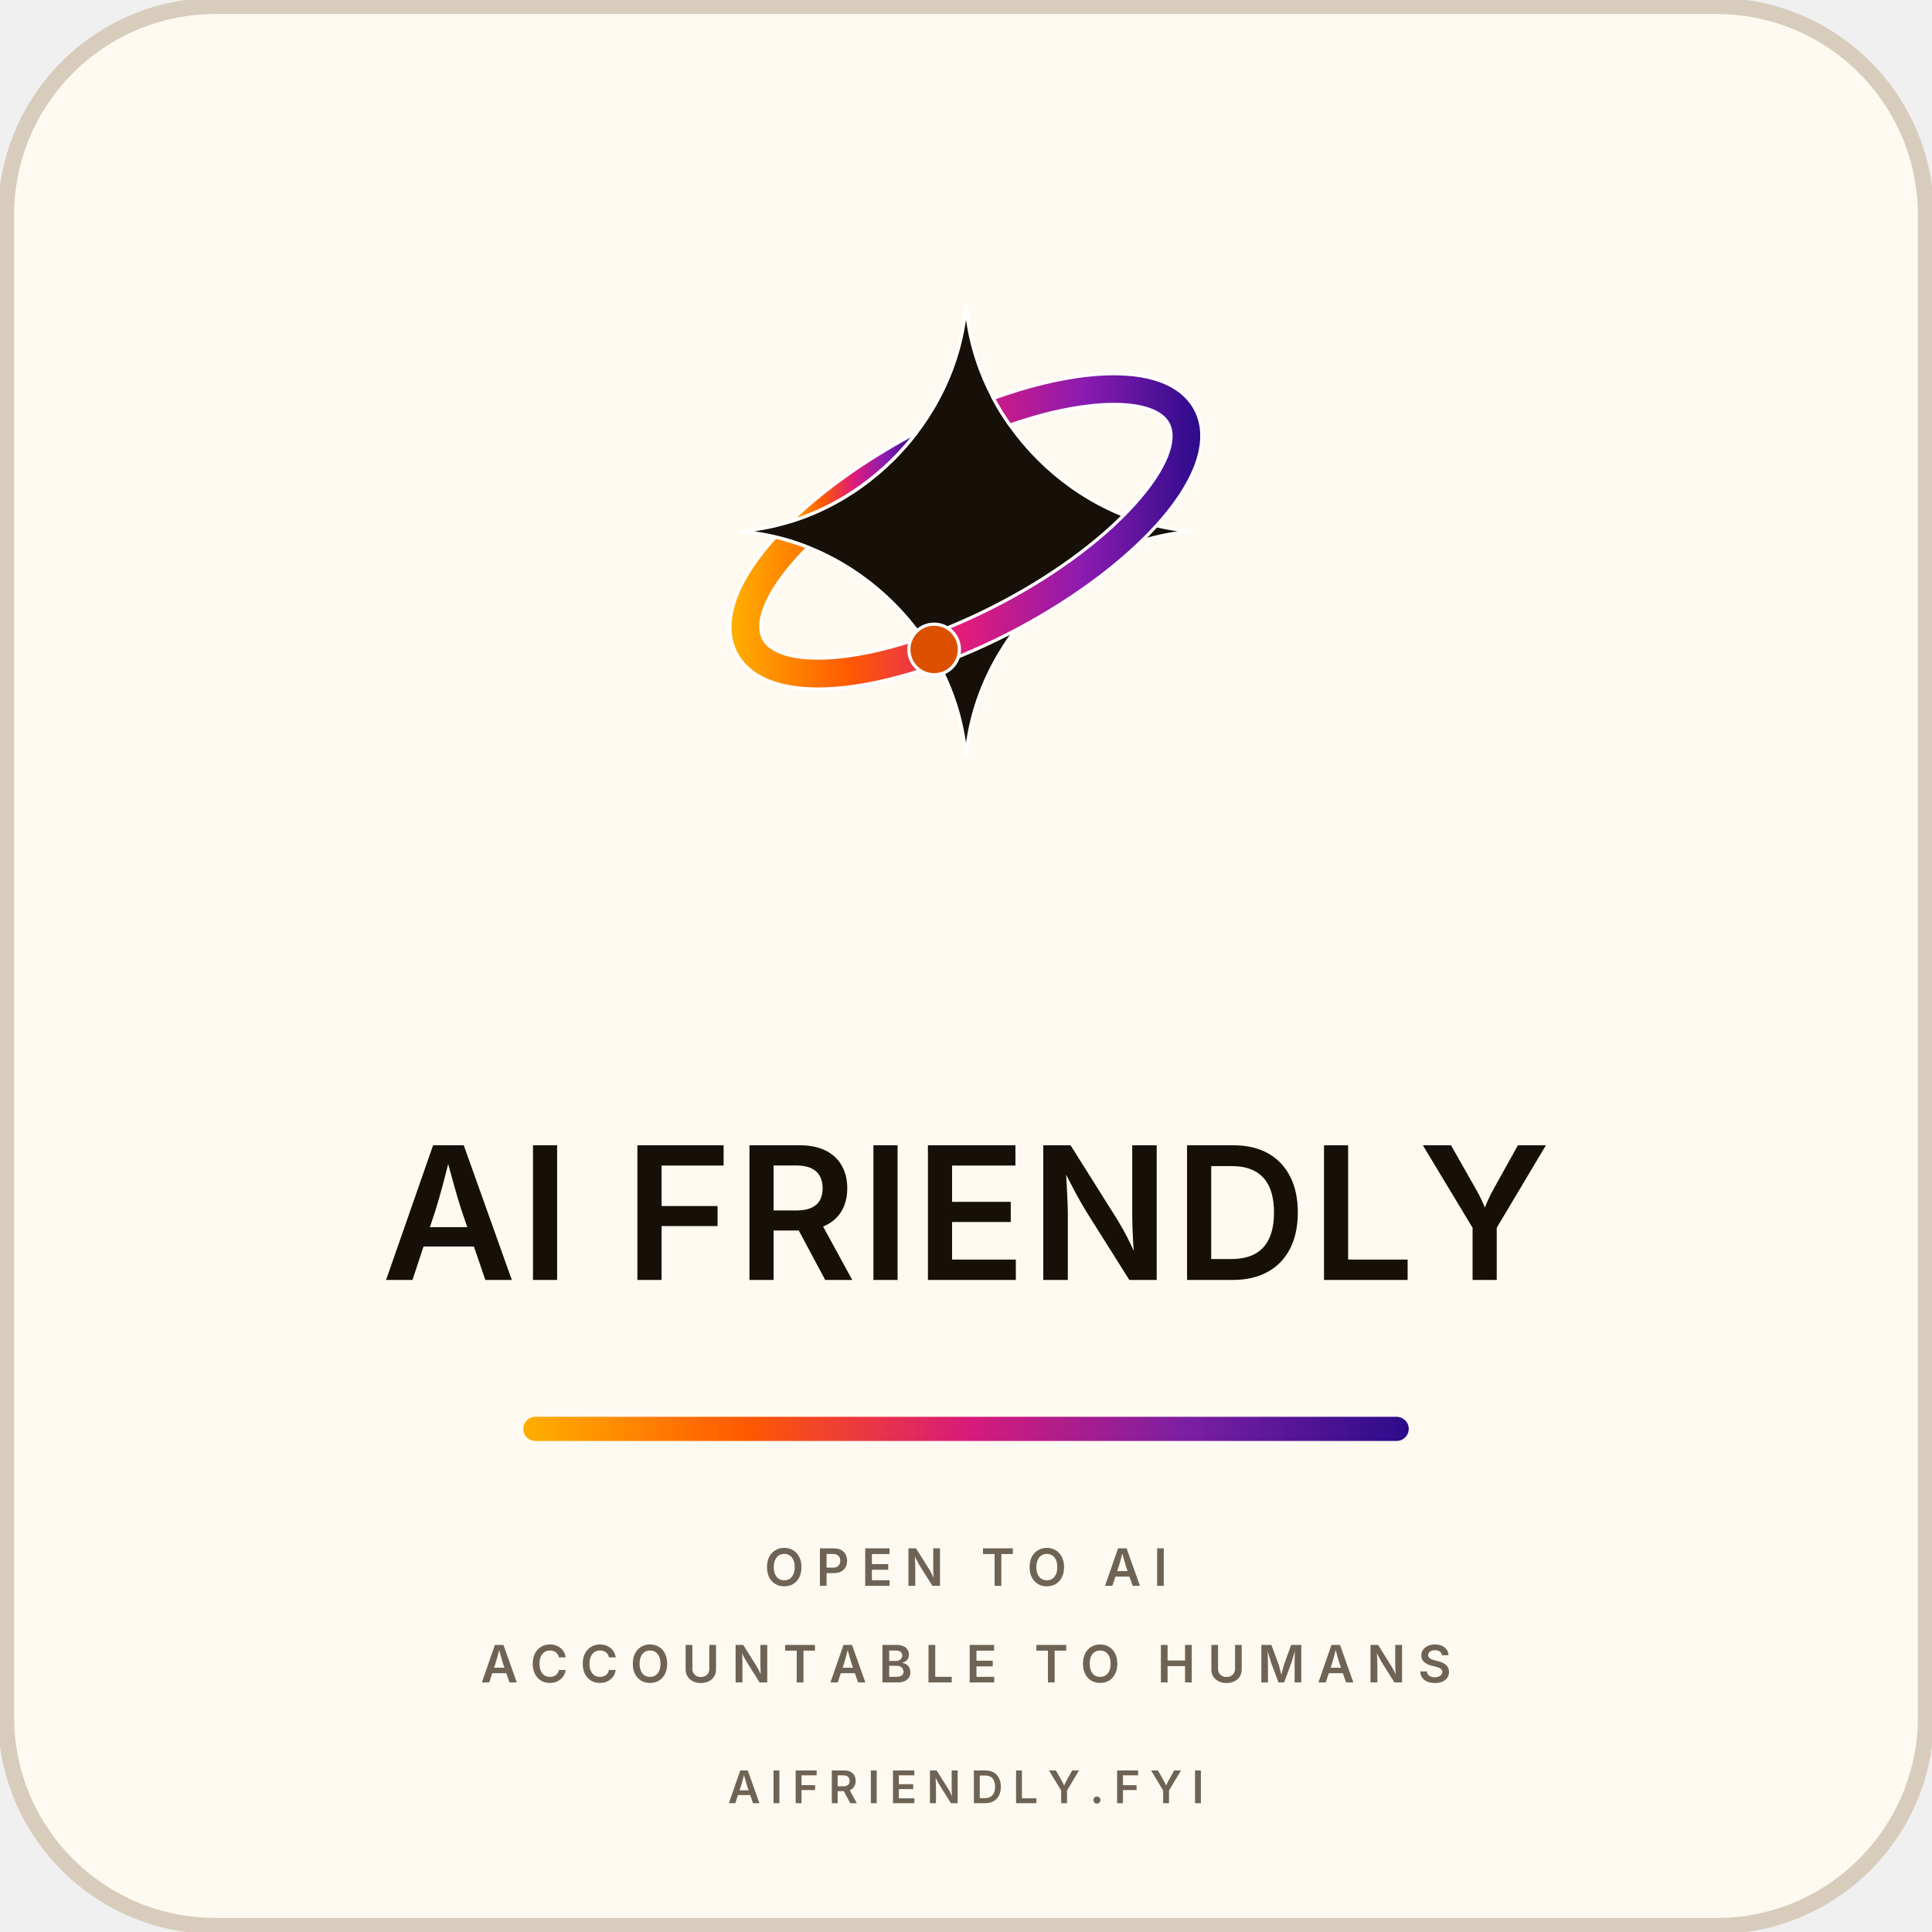
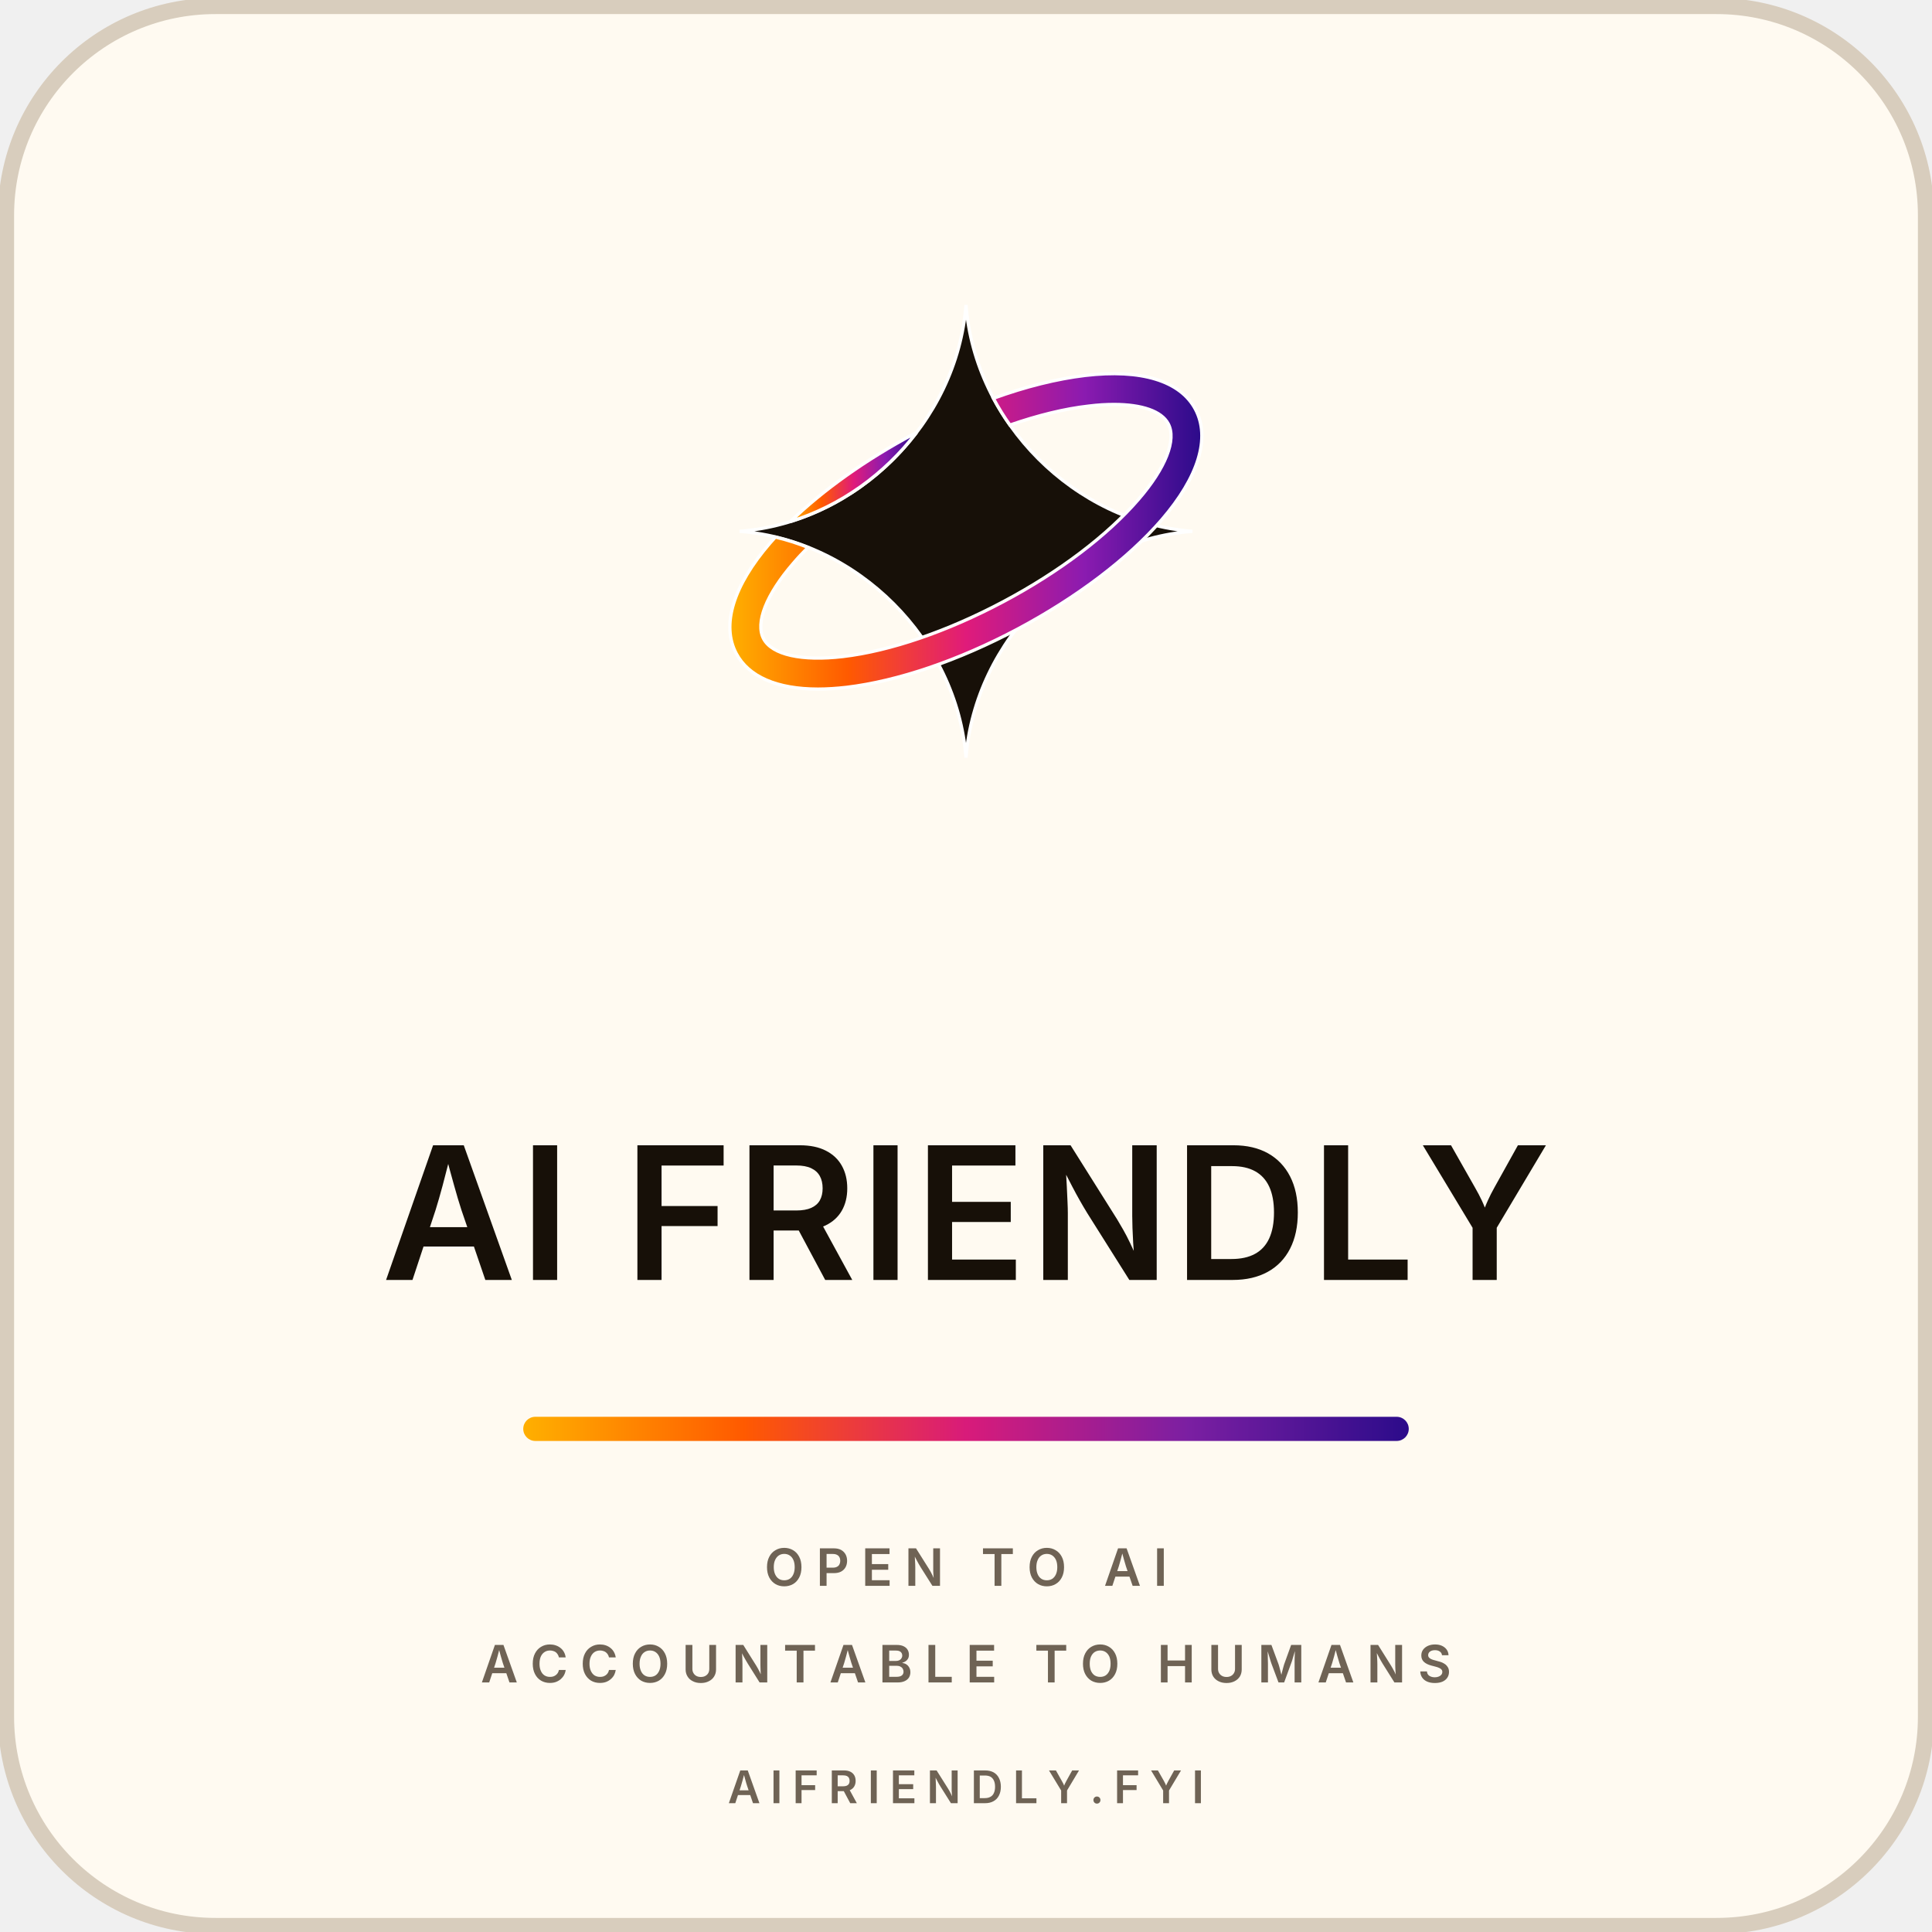
<svg xmlns="http://www.w3.org/2000/svg" width="240" height="240" viewBox="0 0 240 240" role="img">
  <defs>
    <linearGradient id="spec" x1="10" y1="6" x2="54" y2="58" gradientUnits="userSpaceOnUse">
      <stop offset="0" stop-color="#ffb000" />
      <stop offset=".27" stop-color="#ff6a00" />
      <stop offset=".52" stop-color="#e01b7a" />
      <stop offset=".74" stop-color="#8b1bb0" />
      <stop offset="1" stop-color="#2b0b8a" />
    </linearGradient>
    <linearGradient id="specwide" x1="0" y1="0" x2="1" y2="0">
      <stop offset="0" stop-color="#ffb000" />
      <stop offset=".25" stop-color="#ff5a00" />
      <stop offset=".5" stop-color="#d81b7a" />
      <stop offset=".75" stop-color="#7b1fa2" />
      <stop offset="1" stop-color="#2b0b8a" />
    </linearGradient>
  </defs>
  <rect x=".75" y=".75" width="238.5" height="238.5" rx="26" fill="#fffaf1" stroke="#d8cdbd" stroke-width="2.0" />
  <g transform="translate(84.00 30.00) scale(0.2)">
    <defs>
      <linearGradient id="g1m3" gradientUnits="userSpaceOnUse" x1="70.949" y1="146.286" x2="149.285" y2="146.286">
        <stop offset="0" stop-color="#FFB000" />
        <stop offset="0.25" stop-color="#FF5A00" />
        <stop offset="0.5" stop-color="#E01B7A" />
        <stop offset="0.75" stop-color="#8B1BB0" />
        <stop offset="1" stop-color="#2B0B8A" />
      </linearGradient>
      <linearGradient id="g2m3" gradientUnits="userSpaceOnUse" x1="33.495" y1="180" x2="326.505" y2="180">
        <stop offset="0" stop-color="#FFB000" />
        <stop offset="0.25" stop-color="#FF5A00" />
        <stop offset="0.5" stop-color="#E01B7A" />
        <stop offset="0.75" stop-color="#8B1BB0" />
        <stop offset="1" stop-color="#2B0B8A" />
      </linearGradient>
    </defs>
    <path d="M180,39.4c-5.6,73.1-67.5,135-140.6,140.6c73.1,5.6,135,67.5,140.6,140.6c5.6-73.1,67.5-135,140.6-140.6C247.5,174.4,185.6,112.5,180,39.4z" fill="#171008" stroke="#FFFFFF" stroke-width="2" />
    <path d="M149.3,118.6c-0.5,0.3-1,0.5-1.5,0.8c-30,16-56.7,35-76.8,54.5C102.1,164.3,129.6,144.5,149.3,118.6z" fill="url(#g1m3)" stroke="#FFFFFF" stroke-width="2" />
    <path d="M322.5,104.2c-9.4-17.7-33.7-25.1-68.5-21c-17.5,2.1-36.9,6.9-57,14.2c3.1,5.8,6.5,11.3,10.3,16.6c17.3-6,33.9-10.1,49-11.8c5.6-0.7,10.8-1,15.6-1c17.4,0,29.6,4.2,33.7,12c5.3,9.9-1.6,27.5-18.5,47c-19.3,22.4-49.1,45-83.9,63.5c-34.8,18.5-70.2,30.6-99.6,34.1c-25.6,3-44-1.1-49.3-11c-5.3-9.9,1.6-27.5,18.5-47c2.8-3.3,5.9-6.6,9.1-9.8c-6.6-2.6-13.4-4.8-20.3-6.4c-1.1,1.3-2.3,2.5-3.4,3.8c-22.8,26.5-30.3,50.8-20.9,68.5c7.7,14.5,25.4,22.1,50.8,22.1c5.5,0,11.5-0.4,17.7-1.1c31.7-3.8,69.5-16.6,106.3-36.2c36.8-19.6,68.6-43.7,89.5-67.9C324.5,146.2,331.9,121.9,322.5,104.2z" fill="url(#g2m3)" stroke="#FFFFFF" stroke-width="2" />
-     <circle cx="160.2" cy="253.4" r="15.7" fill="#dc5000" stroke="#FFFFFF" stroke-width="2" />
  </g>
  <path d="M47.96 159.00 53.80 142.27H57.61L63.58 159.00H60.29L57.32 150.31Q56.88 148.96 56.41 147.26Q55.93 145.56 55.36 143.39H55.99Q55.43 145.58 54.98 147.29Q54.52 149.00 54.11 150.31L51.24 159.00ZM51.36 154.85V152.44H60.18V154.85Z M69.21 142.27V159.00H66.21V142.27Z M79.18 159.00V142.27H89.89V144.79H82.18V149.82H89.14V152.31H82.18V159.00Z M93.10 159.00V142.27H99.36Q101.28 142.27 102.59 142.94Q103.91 143.61 104.58 144.82Q105.25 146.02 105.25 147.62Q105.25 149.22 104.57 150.40Q103.89 151.58 102.57 152.22Q101.25 152.86 99.31 152.86H94.85V150.37H98.91Q100.05 150.37 100.77 150.05Q101.49 149.73 101.84 149.12Q102.19 148.50 102.19 147.62Q102.19 146.72 101.84 146.09Q101.49 145.46 100.77 145.12Q100.05 144.78 98.90 144.78H96.10V159.00ZM102.51 159.00 98.45 151.41H101.73L105.87 159.00Z M111.50 142.27V159.00H108.50V142.27Z M115.27 159.00V142.27H126.14V144.79H118.27V149.30H125.56V151.80H118.27V156.47H126.19V159.00Z M129.60 159.00V142.27H132.99L138.78 151.48Q139.13 152.05 139.54 152.78Q139.95 153.50 140.38 154.40Q140.82 155.29 141.25 156.38H140.91Q140.83 155.44 140.77 154.44Q140.71 153.45 140.68 152.55Q140.65 151.66 140.65 151.04V142.27H143.69V159.00H140.29L135.07 150.71Q134.58 149.91 134.14 149.13Q133.70 148.36 133.19 147.38Q132.69 146.40 131.97 145.02H132.39Q132.46 146.24 132.52 147.34Q132.58 148.43 132.61 149.29Q132.65 150.16 132.65 150.69V159.00Z M153.12 159.00H148.89V156.40H152.97Q154.73 156.40 155.90 155.76Q157.08 155.12 157.67 153.83Q158.26 152.54 158.26 150.62Q158.26 148.70 157.67 147.42Q157.08 146.14 155.92 145.50Q154.77 144.86 153.05 144.86H148.80V142.27H153.23Q155.73 142.27 157.52 143.27Q159.30 144.27 160.26 146.14Q161.22 148.01 161.22 150.62Q161.22 153.23 160.26 155.11Q159.30 156.99 157.49 157.99Q155.67 159.00 153.12 159.00ZM150.46 142.27V159.00H147.46V142.27Z M164.47 159.00V142.27H167.47V156.47H174.86V159.00Z M182.93 159.00V152.52L176.75 142.27H180.25L183.24 147.54Q183.72 148.37 184.09 149.16Q184.46 149.95 184.85 151.09H184.07Q184.45 149.94 184.82 149.14Q185.18 148.34 185.63 147.54L188.56 142.27H192.04L185.93 152.52V159.00Z" fill="#171008" />
  <rect x="65.0" y="176" width="110" height="3" rx="1.5" fill="url(#specwide)" />
  <path d="M97.42 197.06Q96.81 197.06 96.33 196.78Q95.84 196.49 95.56 195.96Q95.28 195.42 95.28 194.68Q95.28 193.92 95.56 193.39Q95.84 192.85 96.33 192.57Q96.81 192.28 97.42 192.28Q98.03 192.28 98.52 192.57Q99.00 192.85 99.28 193.39Q99.56 193.92 99.56 194.68Q99.56 195.43 99.28 195.96Q99.00 196.50 98.52 196.78Q98.03 197.06 97.42 197.06ZM97.42 196.31Q97.80 196.31 98.09 196.13Q98.39 195.94 98.55 195.57Q98.72 195.20 98.72 194.68Q98.72 194.14 98.55 193.77Q98.39 193.41 98.09 193.22Q97.80 193.03 97.42 193.03Q97.04 193.03 96.75 193.22Q96.46 193.41 96.29 193.78Q96.12 194.14 96.12 194.68Q96.12 195.20 96.29 195.57Q96.46 195.94 96.75 196.13Q97.04 196.31 97.42 196.31Z M101.85 197.00V192.34H103.59Q104.12 192.34 104.49 192.54Q104.85 192.75 105.04 193.09Q105.23 193.44 105.23 193.89Q105.23 194.33 105.04 194.68Q104.85 195.03 104.48 195.23Q104.12 195.42 103.58 195.42H102.42V194.74H103.47Q103.78 194.74 103.98 194.63Q104.19 194.52 104.28 194.33Q104.38 194.13 104.38 193.89Q104.38 193.64 104.28 193.45Q104.19 193.26 103.98 193.15Q103.78 193.04 103.46 193.04H102.68V197.00Z M107.48 197.00V192.34H110.50V193.05H108.31V194.30H110.34V195.00H108.31V196.30H110.51V197.00Z M112.85 197.00V192.34H113.79L115.41 194.91Q115.50 195.07 115.62 195.27Q115.73 195.47 115.85 195.72Q115.97 195.97 116.09 196.27H116.00Q115.98 196.01 115.96 195.73Q115.94 195.45 115.93 195.21Q115.93 194.96 115.93 194.79V192.34H116.77V197.00H115.83L114.37 194.69Q114.24 194.47 114.11 194.25Q113.99 194.04 113.85 193.77Q113.71 193.49 113.51 193.11H113.63Q113.65 193.45 113.66 193.75Q113.68 194.06 113.69 194.30Q113.70 194.54 113.70 194.69V197.00Z M122.11 193.05V192.34H125.82V193.05H124.39V197.00H123.55V193.05Z M130.04 197.06Q129.43 197.06 128.95 196.78Q128.46 196.49 128.18 195.96Q127.90 195.42 127.90 194.68Q127.90 193.92 128.18 193.39Q128.46 192.85 128.95 192.57Q129.43 192.28 130.04 192.28Q130.65 192.28 131.13 192.57Q131.62 192.85 131.90 193.39Q132.18 193.92 132.18 194.68Q132.18 195.43 131.90 195.96Q131.62 196.50 131.13 196.78Q130.65 197.06 130.04 197.06ZM130.04 196.31Q130.42 196.31 130.71 196.13Q131.00 195.94 131.17 195.57Q131.34 195.20 131.34 194.68Q131.34 194.14 131.17 193.77Q131.00 193.41 130.71 193.22Q130.42 193.03 130.04 193.03Q129.66 193.03 129.37 193.22Q129.07 193.41 128.91 193.78Q128.74 194.14 128.74 194.68Q128.74 195.20 128.91 195.57Q129.07 195.94 129.37 196.13Q129.66 196.31 130.04 196.31Z M137.27 197.00 138.89 192.34H139.95L141.61 197.00H140.70L139.87 194.58Q139.75 194.21 139.62 193.73Q139.49 193.26 139.33 192.66H139.50Q139.35 193.26 139.22 193.74Q139.09 194.22 138.98 194.58L138.18 197.00ZM138.21 195.85V195.17H140.67V195.85Z M144.57 192.34V197.00H143.74V192.34Z" fill="#6f6355" />
  <path d="M59.86 209.00 61.48 204.34H62.54L64.20 209.00H63.29L62.46 206.58Q62.34 206.21 62.21 205.73Q62.07 205.26 61.92 204.66H62.09Q61.94 205.26 61.81 205.74Q61.68 206.22 61.57 206.58L60.77 209.00ZM60.80 207.85V207.17H63.25V207.85Z M68.31 209.06Q67.70 209.06 67.22 208.78Q66.73 208.49 66.46 207.96Q66.18 207.42 66.18 206.68Q66.18 205.92 66.46 205.39Q66.74 204.85 67.22 204.57Q67.70 204.28 68.31 204.28Q68.69 204.28 69.02 204.39Q69.36 204.50 69.62 204.71Q69.88 204.91 70.05 205.21Q70.22 205.51 70.27 205.89H69.43Q69.39 205.69 69.29 205.53Q69.19 205.37 69.05 205.25Q68.90 205.14 68.72 205.09Q68.53 205.03 68.32 205.03Q67.94 205.03 67.65 205.22Q67.35 205.41 67.18 205.78Q67.02 206.15 67.02 206.68Q67.02 207.21 67.19 207.57Q67.35 207.94 67.65 208.13Q67.94 208.31 68.32 208.31Q68.53 208.31 68.71 208.26Q68.90 208.20 69.04 208.09Q69.19 207.98 69.29 207.82Q69.39 207.66 69.43 207.45H70.27Q70.23 207.78 70.07 208.08Q69.91 208.37 69.66 208.59Q69.40 208.81 69.06 208.94Q68.72 209.06 68.31 209.06Z M74.52 209.06Q73.91 209.06 73.43 208.78Q72.95 208.49 72.67 207.96Q72.39 207.42 72.39 206.68Q72.39 205.92 72.67 205.39Q72.95 204.85 73.44 204.57Q73.92 204.28 74.52 204.28Q74.91 204.28 75.24 204.39Q75.57 204.50 75.83 204.71Q76.09 204.91 76.26 205.21Q76.43 205.51 76.49 205.89H75.65Q75.61 205.69 75.51 205.53Q75.41 205.37 75.26 205.25Q75.12 205.14 74.93 205.09Q74.75 205.03 74.54 205.03Q74.16 205.03 73.86 205.22Q73.57 205.41 73.40 205.78Q73.23 206.15 73.23 206.68Q73.23 207.21 73.40 207.57Q73.57 207.94 73.86 208.13Q74.16 208.31 74.54 208.31Q74.74 208.31 74.93 208.26Q75.11 208.20 75.26 208.09Q75.41 207.98 75.51 207.82Q75.61 207.66 75.65 207.45H76.49Q76.44 207.78 76.29 208.08Q76.13 208.37 75.87 208.59Q75.62 208.81 75.28 208.94Q74.94 209.06 74.52 209.06Z M80.75 209.06Q80.14 209.06 79.65 208.78Q79.17 208.49 78.89 207.96Q78.61 207.42 78.61 206.68Q78.61 205.92 78.89 205.39Q79.17 204.85 79.65 204.57Q80.14 204.28 80.75 204.28Q81.36 204.28 81.84 204.57Q82.32 204.85 82.60 205.39Q82.88 205.92 82.88 206.68Q82.88 207.43 82.60 207.96Q82.32 208.50 81.84 208.78Q81.36 209.06 80.75 209.06ZM80.75 208.31Q81.13 208.31 81.42 208.13Q81.71 207.94 81.88 207.57Q82.05 207.20 82.05 206.68Q82.05 206.14 81.88 205.77Q81.71 205.41 81.42 205.22Q81.13 205.03 80.75 205.03Q80.37 205.03 80.08 205.22Q79.78 205.41 79.62 205.78Q79.45 206.14 79.45 206.68Q79.45 207.20 79.62 207.57Q79.78 207.94 80.08 208.13Q80.37 208.31 80.75 208.31Z M87.06 209.07Q86.49 209.07 86.07 208.85Q85.64 208.64 85.41 208.26Q85.17 207.88 85.17 207.38V204.34H86.01V207.31Q86.01 207.61 86.14 207.83Q86.27 208.06 86.50 208.19Q86.74 208.32 87.06 208.32Q87.39 208.32 87.62 208.19Q87.86 208.06 87.99 207.83Q88.11 207.61 88.11 207.31V204.34H88.95V207.38Q88.95 207.88 88.71 208.26Q88.48 208.64 88.05 208.85Q87.63 209.07 87.06 209.07Z M91.38 209.00V204.34H92.33L93.94 206.91Q94.04 207.07 94.15 207.27Q94.26 207.47 94.38 207.72Q94.51 207.97 94.63 208.27H94.53Q94.51 208.01 94.49 207.73Q94.48 207.45 94.47 207.21Q94.46 206.96 94.46 206.79V204.34H95.31V209.00H94.36L92.91 206.69Q92.77 206.47 92.65 206.25Q92.52 206.04 92.38 205.77Q92.24 205.49 92.04 205.11H92.16Q92.18 205.45 92.20 205.75Q92.21 206.06 92.22 206.30Q92.23 206.54 92.23 206.69V209.00Z M97.53 205.05V204.34H101.24V205.05H99.81V209.00H98.97V205.05Z M103.16 209.00 104.78 204.34H105.84L107.50 209.00H106.59L105.76 206.58Q105.64 206.21 105.51 205.73Q105.37 205.26 105.22 204.66H105.39Q105.24 205.26 105.11 205.74Q104.98 206.22 104.87 206.58L104.07 209.00ZM104.10 207.85V207.17H106.55V207.85Z M109.62 209.00V204.34H111.41Q111.91 204.34 112.24 204.50Q112.58 204.66 112.74 204.93Q112.91 205.21 112.91 205.55Q112.91 205.84 112.80 206.04Q112.69 206.24 112.51 206.36Q112.32 206.49 112.10 206.55V206.59Q112.34 206.60 112.57 206.74Q112.80 206.88 112.94 207.13Q113.09 207.38 113.09 207.73Q113.09 208.09 112.92 208.38Q112.74 208.67 112.39 208.83Q112.04 209.00 111.50 209.00ZM110.46 208.30H111.37Q111.83 208.30 112.04 208.12Q112.24 207.95 112.24 207.67Q112.24 207.46 112.14 207.29Q112.04 207.12 111.85 207.03Q111.66 206.93 111.40 206.93H110.46ZM110.46 206.33H111.30Q111.52 206.33 111.70 206.25Q111.87 206.17 111.97 206.02Q112.08 205.86 112.08 205.66Q112.08 205.39 111.89 205.21Q111.69 205.04 111.32 205.04H110.46Z M115.34 209.00V204.34H116.18V208.30H118.23V209.00Z M120.46 209.00V204.34H123.49V205.05H121.30V206.30H123.32V207.00H121.30V208.30H123.50V209.00Z M128.74 205.05V204.34H132.45V205.05H131.01V209.00H130.18V205.05Z M136.67 209.06Q136.06 209.06 135.57 208.78Q135.09 208.49 134.81 207.96Q134.53 207.42 134.53 206.68Q134.53 205.92 134.81 205.39Q135.09 204.85 135.57 204.57Q136.06 204.28 136.67 204.28Q137.28 204.28 137.76 204.57Q138.24 204.85 138.52 205.39Q138.80 205.92 138.80 206.68Q138.80 207.43 138.52 207.96Q138.24 208.50 137.76 208.78Q137.28 209.06 136.67 209.06ZM136.67 208.31Q137.05 208.31 137.34 208.13Q137.63 207.94 137.80 207.57Q137.96 207.20 137.96 206.68Q137.96 206.14 137.80 205.77Q137.63 205.41 137.34 205.22Q137.05 205.03 136.67 205.03Q136.29 205.03 135.99 205.22Q135.70 205.41 135.53 205.78Q135.37 206.14 135.37 206.68Q135.37 207.20 135.53 207.57Q135.70 207.94 135.99 208.13Q136.29 208.31 136.67 208.31Z M144.21 209.00V204.34H145.04V206.27H147.21V204.34H148.04V209.00H147.21V206.97H145.04V209.00Z M152.37 209.07Q151.80 209.07 151.37 208.85Q150.95 208.64 150.71 208.26Q150.48 207.88 150.48 207.38V204.34H151.31V207.31Q151.31 207.61 151.44 207.83Q151.57 208.06 151.81 208.19Q152.04 208.32 152.37 208.32Q152.69 208.32 152.92 208.19Q153.16 208.06 153.29 207.83Q153.42 207.61 153.42 207.31V204.34H154.25V207.38Q154.25 207.88 154.02 208.26Q153.78 208.64 153.36 208.85Q152.93 209.07 152.37 209.07Z M156.69 209.00V204.34H157.94L158.83 206.75Q158.87 206.88 158.93 207.09Q158.99 207.30 159.05 207.55Q159.11 207.79 159.17 208.02Q159.22 208.25 159.26 208.43H159.09Q159.13 208.26 159.18 208.03Q159.24 207.80 159.30 207.55Q159.36 207.31 159.42 207.10Q159.47 206.88 159.52 206.75L160.39 204.34H161.65V209.00H160.82V206.65Q160.82 206.50 160.82 206.29Q160.83 206.07 160.83 205.83Q160.84 205.59 160.85 205.34Q160.85 205.09 160.85 204.87H160.91Q160.85 205.11 160.78 205.37Q160.70 205.63 160.63 205.87Q160.56 206.11 160.50 206.32Q160.43 206.52 160.38 206.65L159.52 209.00H158.82L157.94 206.65Q157.90 206.52 157.83 206.32Q157.77 206.12 157.70 205.88Q157.62 205.64 157.55 205.38Q157.47 205.12 157.40 204.87H157.47Q157.48 205.08 157.48 205.32Q157.49 205.57 157.49 205.81Q157.50 206.06 157.50 206.28Q157.51 206.49 157.51 206.65V209.00Z M163.78 209.00 165.40 204.34H166.46L168.12 209.00H167.21L166.38 206.58Q166.26 206.21 166.13 205.73Q166.00 205.26 165.84 204.66H166.01Q165.86 205.26 165.73 205.74Q165.60 206.22 165.49 206.58L164.69 209.00ZM164.72 207.85V207.17H167.18V207.85Z M170.25 209.00V204.34H171.19L172.80 206.91Q172.90 207.07 173.01 207.27Q173.13 207.47 173.25 207.72Q173.37 207.97 173.49 208.27H173.40Q173.37 208.01 173.36 207.73Q173.34 207.45 173.33 207.21Q173.32 206.96 173.32 206.79V204.34H174.17V209.00H173.22L171.77 206.69Q171.63 206.47 171.51 206.25Q171.39 206.04 171.25 205.77Q171.11 205.49 170.91 205.11H171.02Q171.04 205.45 171.06 205.75Q171.08 206.06 171.09 206.30Q171.10 206.54 171.10 206.69V209.00Z M178.24 209.07Q177.70 209.07 177.30 208.90Q176.90 208.73 176.68 208.41Q176.45 208.09 176.43 207.63H177.26Q177.28 207.88 177.41 208.04Q177.54 208.20 177.76 208.28Q177.97 208.36 178.23 208.36Q178.51 208.36 178.72 208.27Q178.93 208.19 179.05 208.04Q179.17 207.89 179.17 207.69Q179.17 207.50 179.06 207.39Q178.96 207.27 178.77 207.19Q178.58 207.10 178.33 207.04L177.80 206.90Q177.22 206.75 176.89 206.45Q176.56 206.15 176.56 205.65Q176.56 205.24 176.78 204.93Q177.01 204.62 177.39 204.45Q177.78 204.28 178.26 204.28Q178.76 204.28 179.13 204.45Q179.51 204.63 179.72 204.93Q179.93 205.23 179.94 205.62H179.13Q179.10 205.32 178.86 205.16Q178.63 204.99 178.25 204.99Q177.99 204.99 177.80 205.07Q177.61 205.15 177.51 205.29Q177.41 205.43 177.41 205.60Q177.41 205.80 177.53 205.92Q177.65 206.05 177.83 206.12Q178.01 206.20 178.20 206.24L178.63 206.36Q178.89 206.42 179.14 206.52Q179.38 206.63 179.58 206.78Q179.77 206.94 179.89 207.17Q180.00 207.39 180.00 207.69Q180.00 208.10 179.79 208.41Q179.59 208.72 179.19 208.90Q178.80 209.07 178.24 209.07Z" fill="#6f6355" />
  <path d="M90.54 224.00 91.96 219.93H92.89L94.34 224.00H93.54L92.82 221.88Q92.71 221.56 92.60 221.14Q92.48 220.73 92.34 220.20H92.50Q92.36 220.73 92.25 221.15Q92.14 221.57 92.04 221.88L91.34 224.00ZM91.37 222.99V222.40H93.51V222.99Z M96.82 219.93V224.00H96.09V219.93Z M98.84 224.00V219.93H101.45V220.54H99.57V221.76H101.26V222.37H99.57V224.00Z M103.33 224.00V219.93H104.86Q105.32 219.93 105.64 220.09Q105.96 220.25 106.13 220.55Q106.29 220.84 106.29 221.23Q106.29 221.62 106.12 221.91Q105.96 222.19 105.64 222.35Q105.31 222.50 104.84 222.50H103.76V221.90H104.75Q105.02 221.90 105.20 221.82Q105.37 221.74 105.46 221.59Q105.54 221.44 105.54 221.23Q105.54 221.01 105.46 220.86Q105.37 220.70 105.20 220.62Q105.02 220.54 104.74 220.54H104.06V224.00ZM105.62 224.00 104.63 222.15H105.43L106.44 224.00Z M108.91 219.93V224.00H108.18V219.93Z M110.93 224.00V219.93H113.58V220.54H111.66V221.64H113.44V222.25H111.66V223.39H113.59V224.00Z M115.52 224.00V219.93H116.35L117.76 222.17Q117.85 222.31 117.95 222.49Q118.04 222.66 118.15 222.88Q118.26 223.10 118.36 223.36H118.28Q118.26 223.13 118.25 222.89Q118.23 222.65 118.22 222.43Q118.22 222.21 118.22 222.06V219.93H118.96V224.00H118.13L116.86 221.98Q116.74 221.79 116.63 221.60Q116.52 221.41 116.40 221.17Q116.28 220.93 116.10 220.60H116.21Q116.22 220.89 116.24 221.16Q116.25 221.43 116.26 221.64Q116.27 221.85 116.27 221.98V224.00Z M122.36 224.00H121.32V223.37H122.32Q122.75 223.37 123.03 223.21Q123.32 223.06 123.46 222.74Q123.61 222.43 123.61 221.96Q123.61 221.49 123.46 221.18Q123.32 220.87 123.04 220.71Q122.76 220.56 122.34 220.56H121.30V219.93H122.38Q122.99 219.93 123.43 220.17Q123.86 220.41 124.09 220.87Q124.33 221.33 124.33 221.96Q124.33 222.59 124.09 223.05Q123.86 223.51 123.42 223.75Q122.98 224.00 122.36 224.00ZM121.71 219.93V224.00H120.98V219.93Z M126.22 224.00V219.93H126.95V223.39H128.75V224.00Z M131.82 224.00V222.42L130.31 219.93H131.17L131.89 221.21Q132.01 221.41 132.10 221.60Q132.19 221.80 132.29 222.07H132.09Q132.19 221.79 132.28 221.60Q132.37 221.41 132.48 221.21L133.19 219.93H134.04L132.55 222.42V224.00Z M136.26 224.05Q136.08 224.05 135.95 223.92Q135.83 223.79 135.83 223.61Q135.83 223.43 135.95 223.30Q136.08 223.17 136.26 223.17Q136.45 223.17 136.58 223.30Q136.70 223.43 136.70 223.61Q136.70 223.79 136.58 223.92Q136.45 224.05 136.26 224.05Z M138.77 224.00V219.93H141.38V220.54H139.50V221.76H141.19V222.37H139.50V224.00Z M144.49 224.00V222.42L142.99 219.93H143.84L144.57 221.21Q144.68 221.41 144.77 221.60Q144.86 221.80 144.96 222.07H144.77Q144.86 221.79 144.95 221.60Q145.04 221.41 145.15 221.21L145.86 219.93H146.71L145.22 222.42V224.00Z M149.18 219.93V224.00H148.45V219.93Z" fill="#6f6355" />
</svg>
